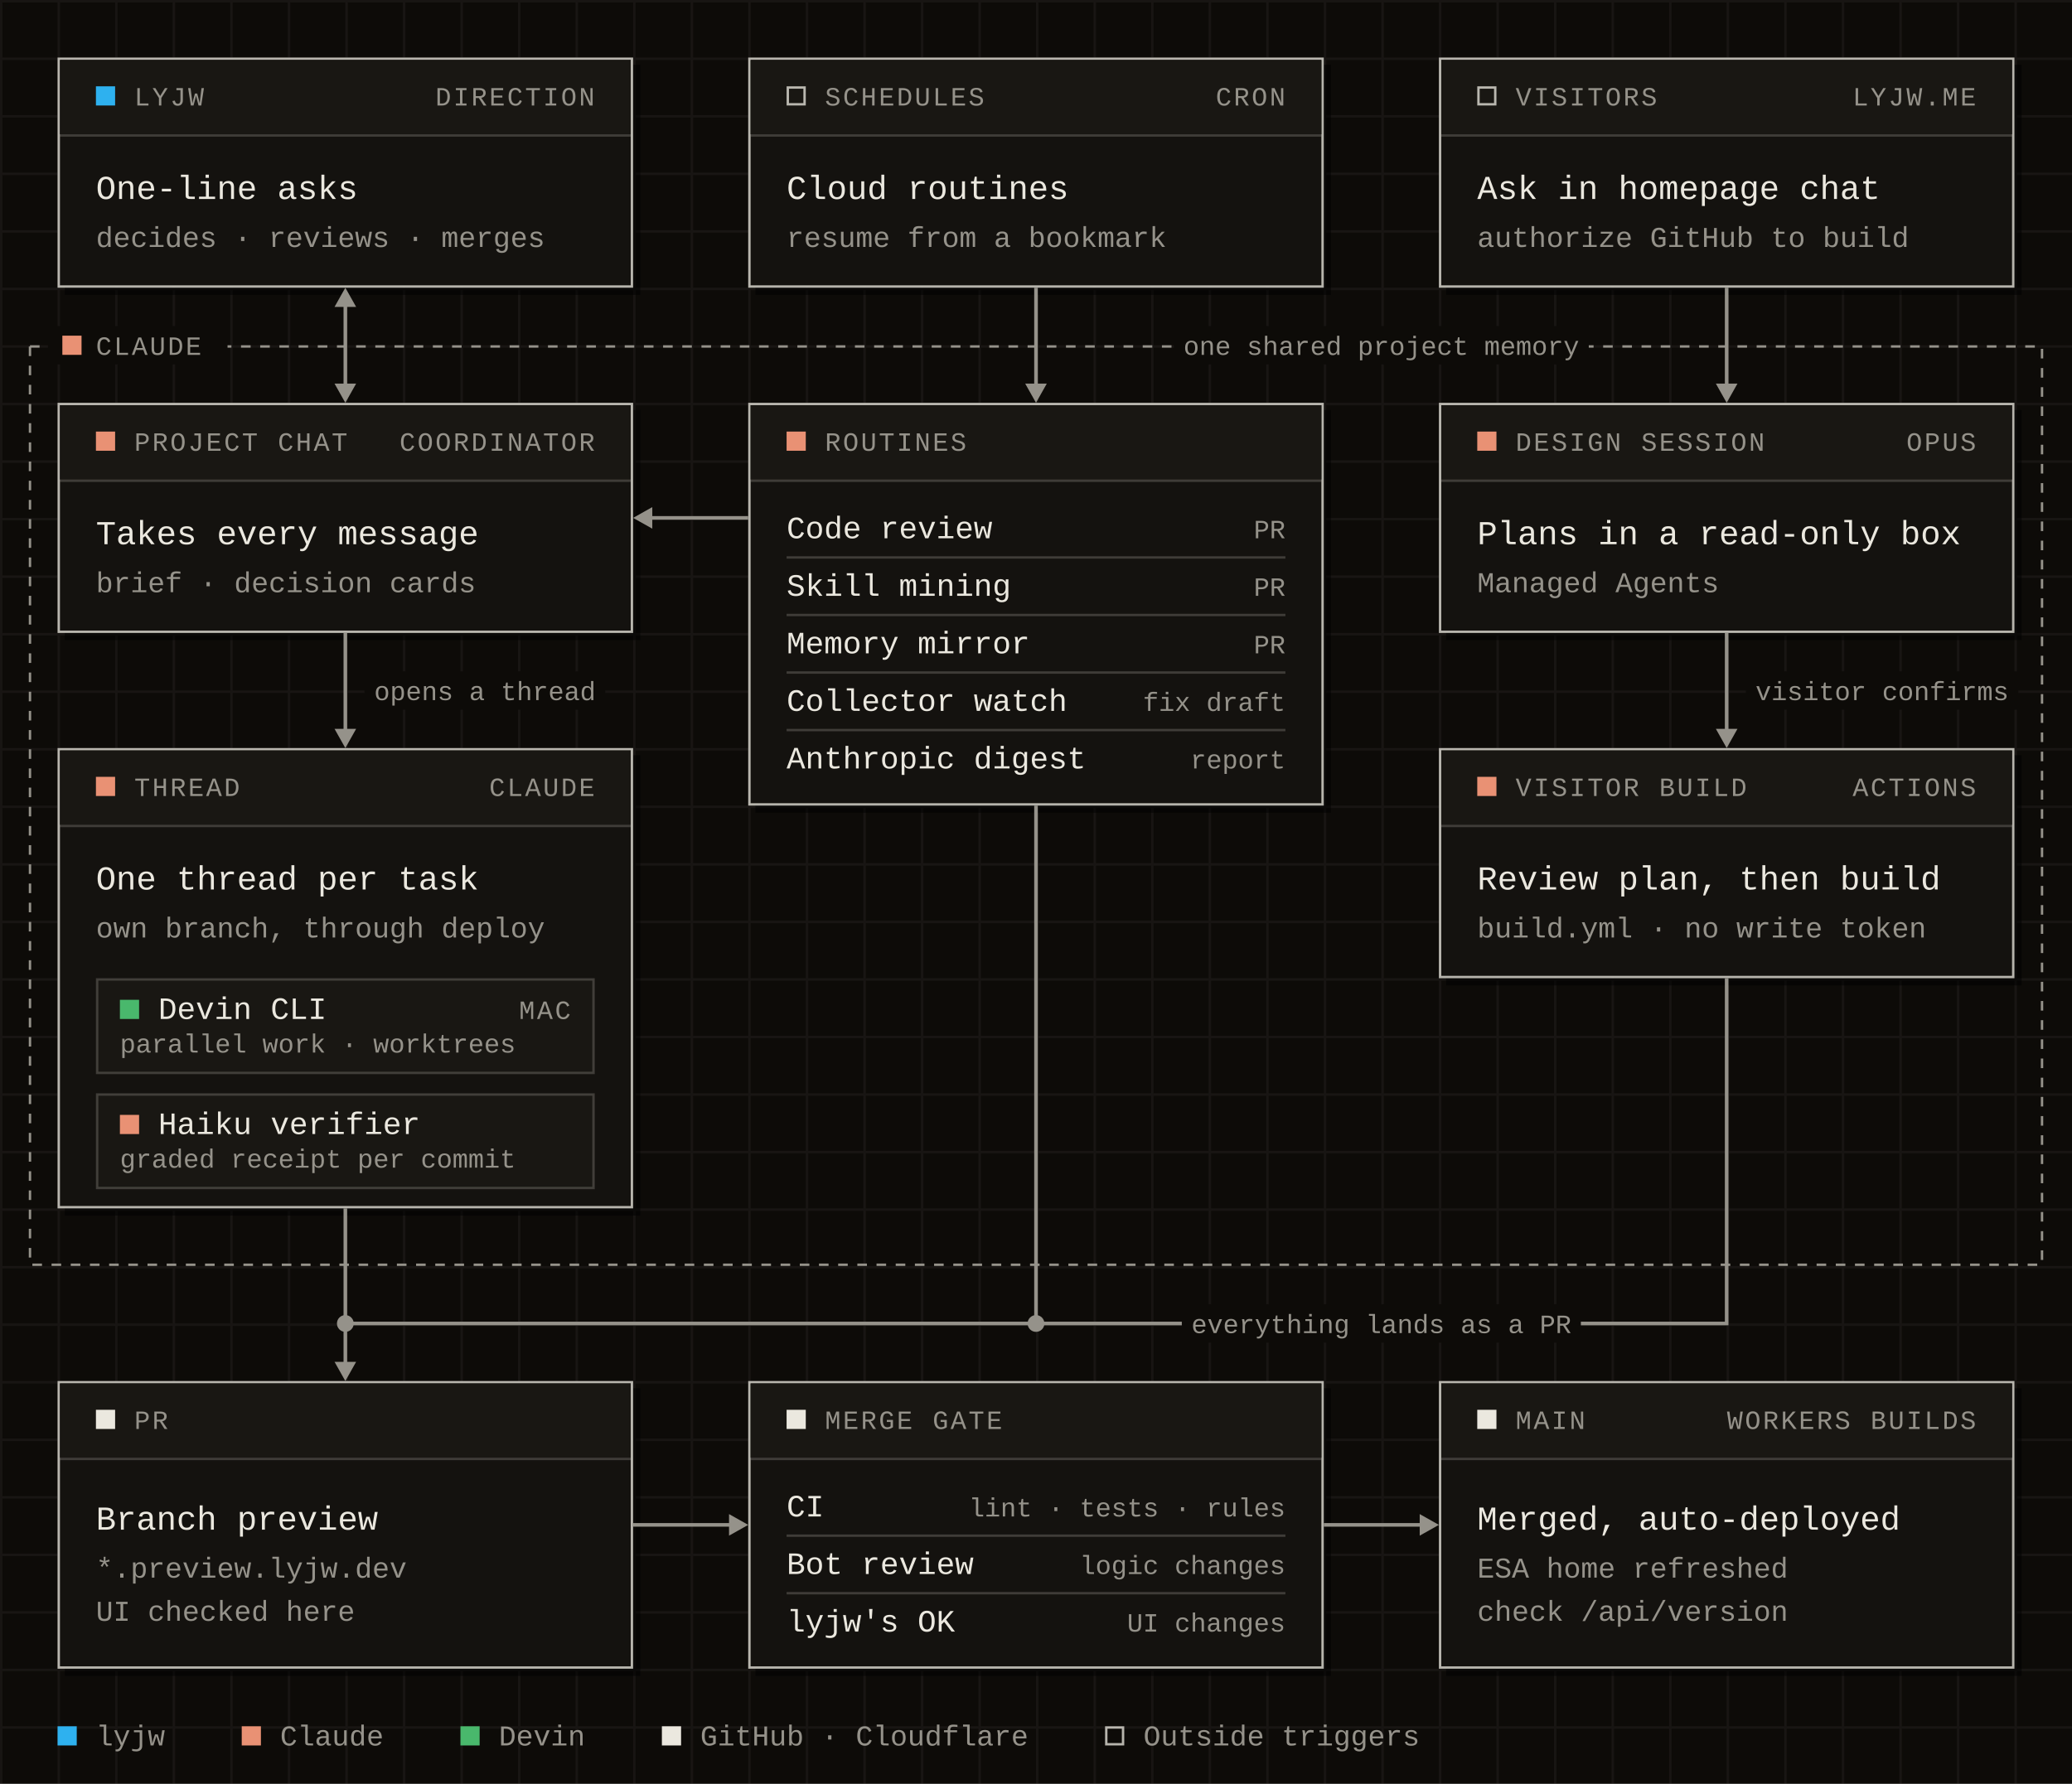
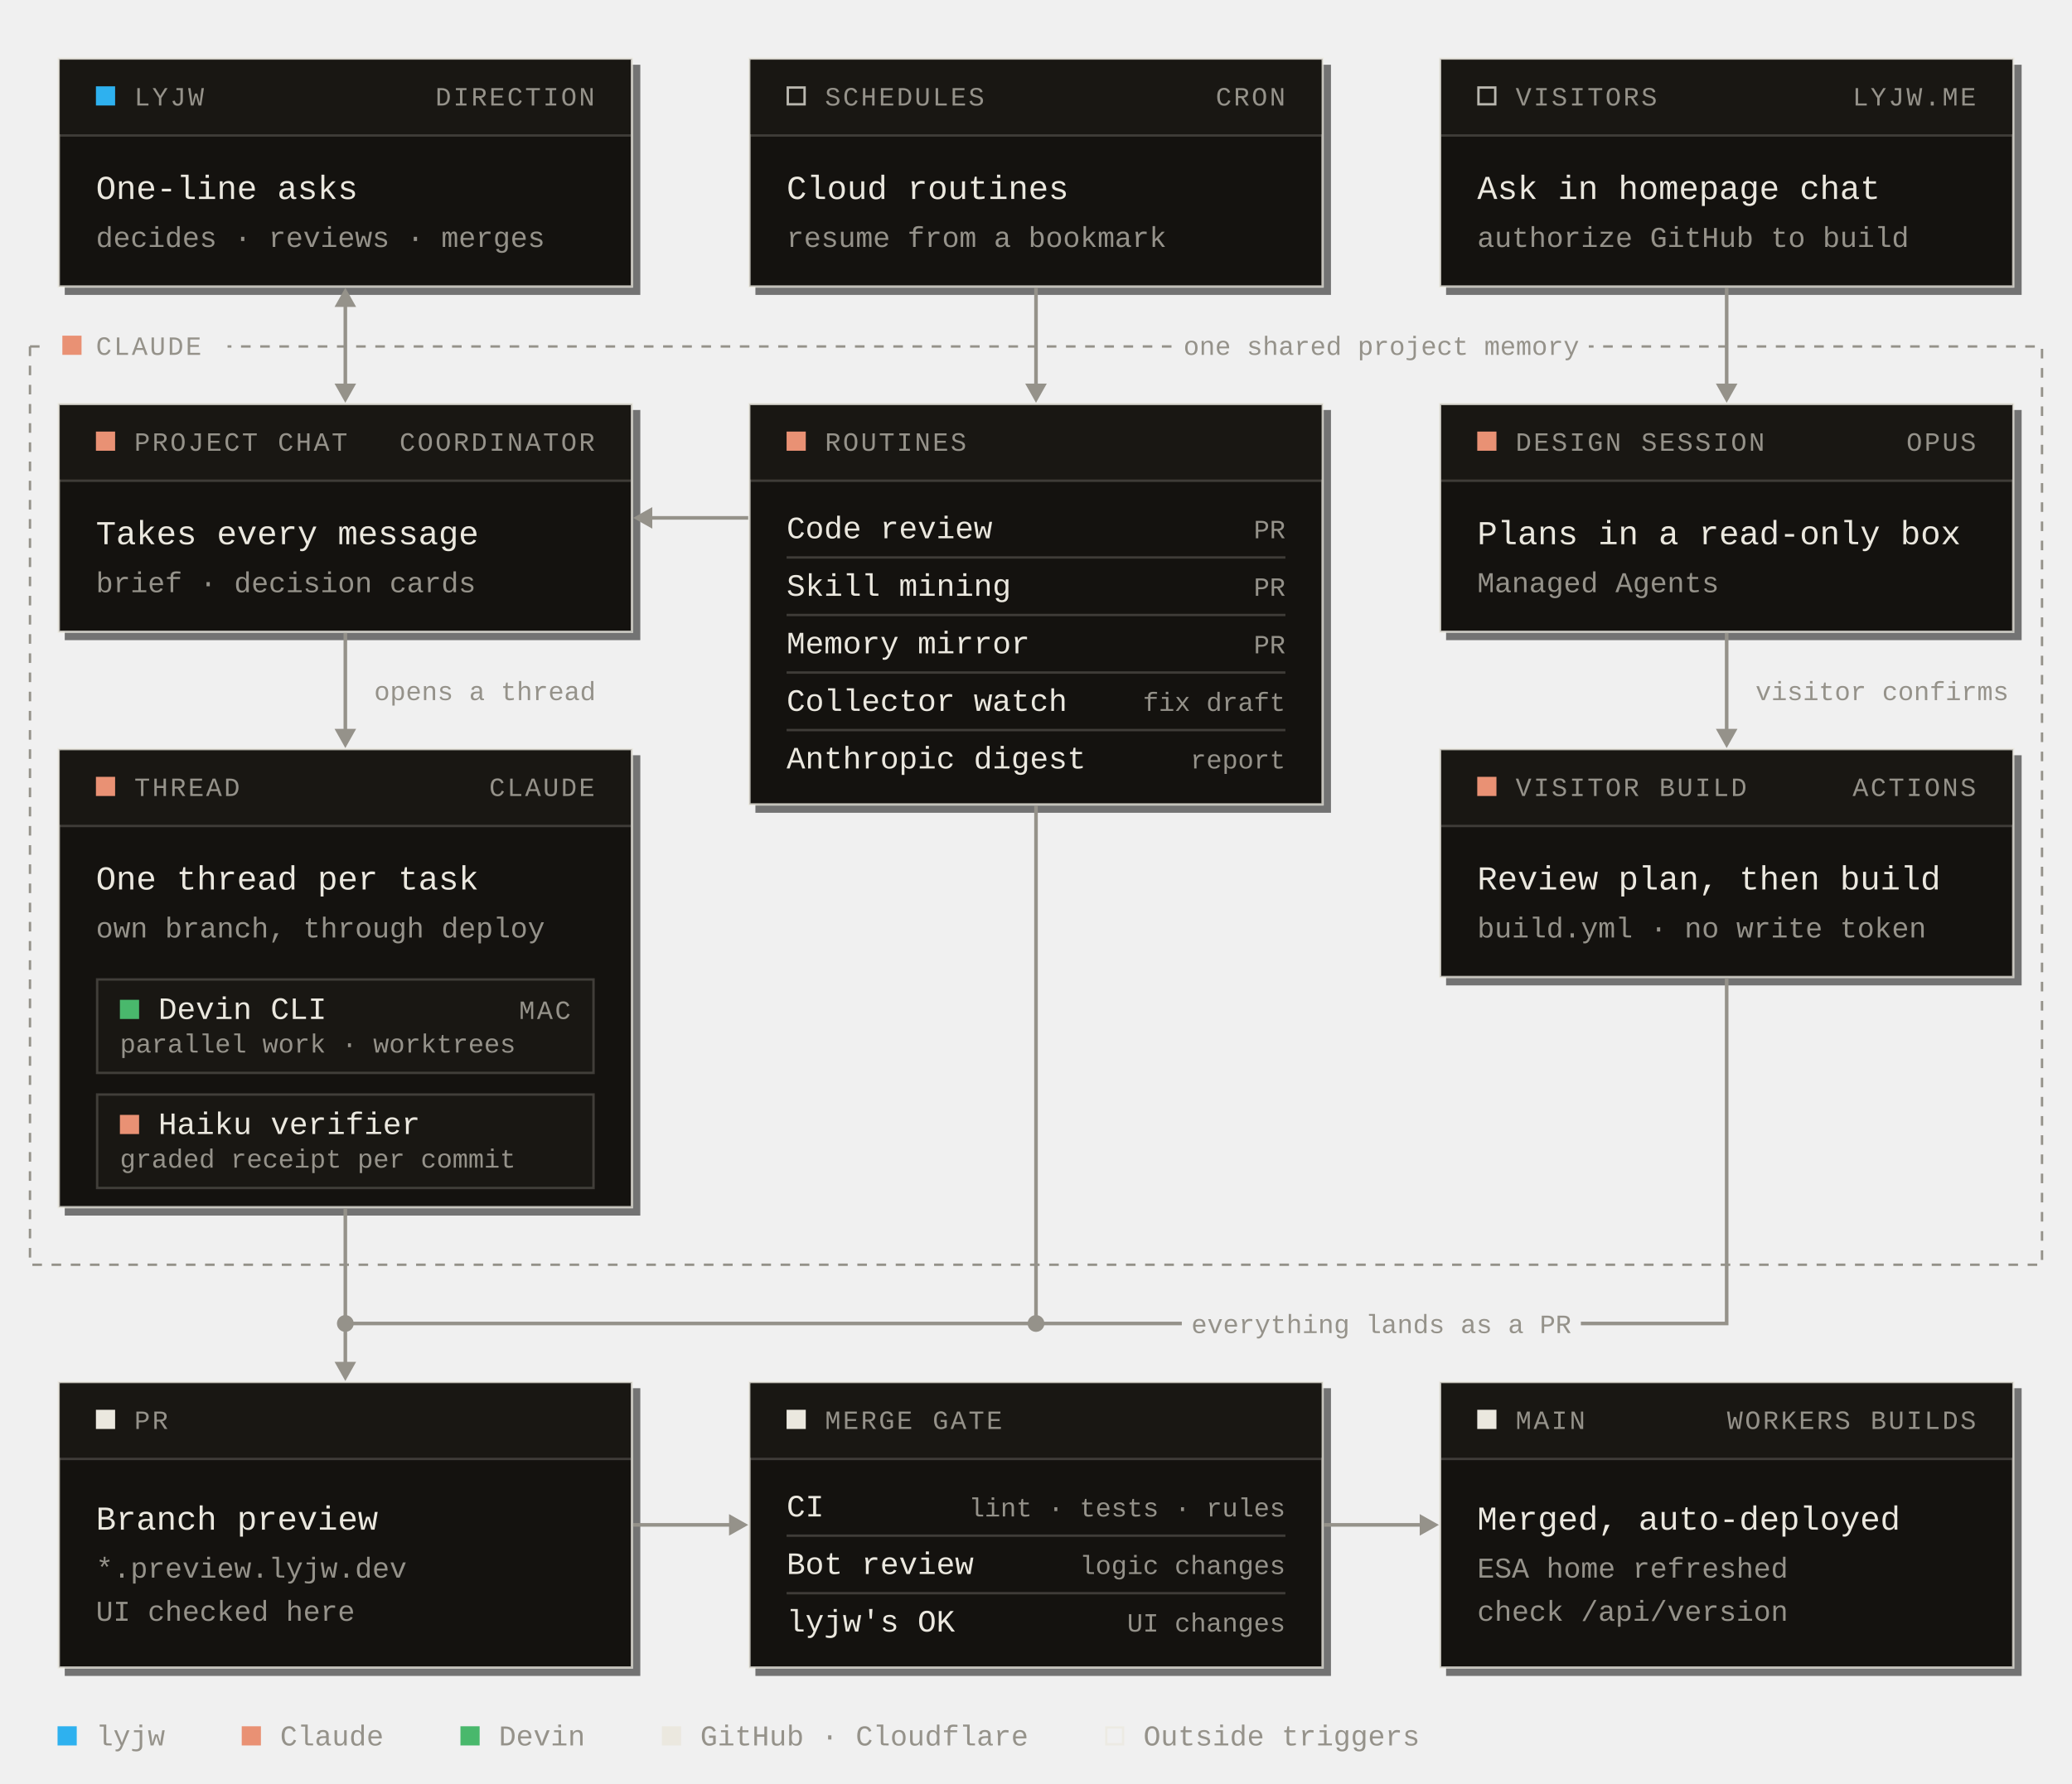
<svg xmlns="http://www.w3.org/2000/svg" viewBox="0 0 864 744" width="864" height="744" role="img" aria-labelledby="title desc">
-   <style>text{font-family:'Geist Mono', ui-monospace, SFMono-Regular, 'SF Mono', Menlo, Consolas, 'Liberation Mono', monospace, 'PingFang SC', 'Hiragino Sans GB', 'Noto Sans CJK SC', 'Microsoft YaHei', sans-serif;font-variant-numeric:tabular-nums slashed-zero}.bg{fill:#0d0b08}.grid{fill:none;stroke:#ebe8df0d}.card{fill:#14120f;stroke:#ebe8dfc2}.shadow{fill:#00000085}.head{fill:#191713}.rule{stroke:#ebe8df33}.chip{fill:#191713;stroke:#ebe8df33}.region{fill:none;stroke:#95928a;stroke-dasharray:4 4}.edge{fill:none;stroke:#95928a;stroke-width:1.5}.edge.dash{stroke-dasharray:5 4}.tip{fill:#95928a}.knock{fill:#0d0b08}.label{font-size:11px;letter-spacing:0.88px;fill:#95928a}.title{font-size:14px;font-weight:500;fill:#ebe8df}.body{font-size:13px;fill:#ebe8df}.cap{font-size:12px;fill:#95928a}.small{font-size:11px;fill:#95928a}.m-worker{fill:#578ff3}.m-do{fill:#5fcc74}.m-store{fill:#a374ef}.m-lyjw{fill:#2eb1ef}.m-claude{fill:#e99174}.m-devin{fill:#49b86c}.m-flow{fill:#ebe8df}.m-outside{fill:none;stroke:#ebe8dfc2}</style>
+   <style>text{font-family:'Geist Mono', ui-monospace, SFMono-Regular, 'SF Mono', Menlo, Consolas, 'Liberation Mono', monospace, 'PingFang SC', 'Hiragino Sans GB', 'Noto Sans CJK SC', 'Microsoft YaHei', sans-serif;font-variant-numeric:tabular-nums slashed-zero}.card{fill:#14120f;stroke:#ebe8dfc2}.shadow{fill:#00000085}.head{fill:#191713}.rule{stroke:#ebe8df33}.chip{fill:#191713;stroke:#ebe8df33}.region{fill:none;stroke:#95928a;stroke-dasharray:4 4}.edge{fill:none;stroke:#95928a;stroke-width:1.5}.edge.dash{stroke-dasharray:5 4}.tip{fill:#95928a}.label{font-size:11px;letter-spacing:0.88px;fill:#95928a}.title{font-size:14px;font-weight:500;fill:#ebe8df}.body{font-size:13px;fill:#ebe8df}.cap{font-size:12px;fill:#95928a}.small{font-size:11px;fill:#95928a}.m-worker{fill:#578ff3}.m-do{fill:#5fcc74}.m-store{fill:#a374ef}.m-lyjw{fill:#2eb1ef}.m-claude{fill:#e99174}.m-devin{fill:#49b86c}.m-flow{fill:#ebe8df}.m-outside{fill:none;stroke:#ebe8dfc2}</style>
  <defs>
-     <pattern id="paper" width="24" height="24" patternUnits="userSpaceOnUse">
-       <path class="grid" d="M24 0.5H0.5V24" />
-     </pattern>
+     <mask id="gaps" maskUnits="userSpaceOnUse" x="0" y="0" width="864" height="744">
+       <rect width="864" height="744" fill="#fff" />
+       <rect x="20" y="136" width="74.88" height="16" />
+       <rect x="152" y="280" width="100.4" height="16" />
+       <rect x="728" y="280" width="113.6" height="16" />
+       <rect x="492.8" y="544" width="166.4" height="16" />
+       <rect x="489.5" y="136" width="173" height="16" />
+     </mask>
  </defs>
-   <rect class="bg" width="864" height="744" />
-   <rect width="864" height="744" fill="url(#paper)" />
-   <rect class="region" x="12.5" y="144.5" width="839" height="383" />
+   <g mask="url(#gaps)">
+     <rect class="region" x="12.5" y="144.5" width="839" height="383" />
+   </g>
  <rect class="shadow" x="27" y="27" width="240" height="96" />
  <rect class="card" x="24.5" y="24.5" width="239" height="95" />
  <rect class="head" x="25" y="25" width="238" height="31" />
  <path class="rule" d="M25 56.5H263" />
  <rect class="m-lyjw" x="40" y="36" width="8" height="8" />
  <text class="label" x="56" y="44">LYJW</text>
  <text class="label" x="248" y="44" text-anchor="end">DIRECTION</text>
  <text class="title" x="40" y="83">One-line asks</text>
  <text class="cap" x="40" y="103">decides · reviews · merges</text>
  <rect class="shadow" x="315" y="27" width="240" height="96" />
  <rect class="card" x="312.5" y="24.5" width="239" height="95" />
  <rect class="head" x="313" y="25" width="238" height="31" />
  <path class="rule" d="M313 56.5H551" />
  <rect class="m-outside" x="328.5" y="36.5" width="7" height="7" />
  <text class="label" x="344" y="44">SCHEDULES</text>
  <text class="label" x="536" y="44" text-anchor="end">CRON</text>
  <text class="title" x="328" y="83">Cloud routines</text>
  <text class="cap" x="328" y="103">resume from a bookmark</text>
  <rect class="shadow" x="603" y="27" width="240" height="96" />
  <rect class="card" x="600.5" y="24.5" width="239" height="95" />
  <rect class="head" x="601" y="25" width="238" height="31" />
  <path class="rule" d="M601 56.5H839" />
  <rect class="m-outside" x="616.5" y="36.5" width="7" height="7" />
  <text class="label" x="632" y="44">VISITORS</text>
  <text class="label" x="824" y="44" text-anchor="end">LYJW.ME</text>
  <text class="title" x="616" y="83">Ask in homepage chat</text>
  <text class="cap" x="616" y="103">authorize GitHub to build</text>
  <rect class="shadow" x="27" y="171" width="240" height="96" />
  <rect class="card" x="24.5" y="168.5" width="239" height="95" />
  <rect class="head" x="25" y="169" width="238" height="31" />
  <path class="rule" d="M25 200.5H263" />
  <rect class="m-claude" x="40" y="180" width="8" height="8" />
  <text class="label" x="56" y="188">PROJECT CHAT</text>
  <text class="label" x="248" y="188" text-anchor="end">COORDINATOR</text>
  <text class="title" x="40" y="227">Takes every message</text>
  <text class="cap" x="40" y="247">brief · decision cards</text>
  <rect class="shadow" x="27" y="315" width="240" height="192" />
  <rect class="card" x="24.5" y="312.5" width="239" height="191" />
  <rect class="head" x="25" y="313" width="238" height="31" />
  <path class="rule" d="M25 344.5H263" />
  <rect class="m-claude" x="40" y="324" width="8" height="8" />
  <text class="label" x="56" y="332">THREAD</text>
  <text class="label" x="248" y="332" text-anchor="end">CLAUDE</text>
  <text class="title" x="40" y="371">One thread per task</text>
  <text class="cap" x="40" y="391">own branch, through deploy</text>
  <rect class="chip" x="40.5" y="408.5" width="207" height="39" />
  <rect class="m-devin" x="50" y="417" width="8" height="8" />
  <text class="body" x="66" y="425">Devin CLI</text>
  <text class="label" x="238" y="425" text-anchor="end">MAC</text>
  <text class="small" x="50" y="439">parallel work · worktrees</text>
  <rect class="chip" x="40.5" y="456.5" width="207" height="39" />
  <rect class="m-claude" x="50" y="465" width="8" height="8" />
  <text class="body" x="66" y="473">Haiku verifier</text>
  <text class="small" x="50" y="487">graded receipt per commit</text>
  <rect class="shadow" x="315" y="171" width="240" height="168" />
  <rect class="card" x="312.5" y="168.5" width="239" height="167" />
  <rect class="head" x="313" y="169" width="238" height="31" />
  <path class="rule" d="M313 200.5H551" />
  <rect class="m-claude" x="328" y="180" width="8" height="8" />
  <text class="label" x="344" y="188">ROUTINES</text>
  <text class="body" x="328" y="224.5">Code review</text>
  <text class="small" x="536" y="224.5" text-anchor="end">PR</text>
  <path class="rule" d="M328 232.5H536" />
  <text class="body" x="328" y="248.5">Skill mining</text>
  <text class="small" x="536" y="248.5" text-anchor="end">PR</text>
  <path class="rule" d="M328 256.5H536" />
  <text class="body" x="328" y="272.5">Memory mirror</text>
  <text class="small" x="536" y="272.5" text-anchor="end">PR</text>
  <path class="rule" d="M328 280.5H536" />
  <text class="body" x="328" y="296.5">Collector watch</text>
  <text class="small" x="536" y="296.5" text-anchor="end">fix draft</text>
  <path class="rule" d="M328 304.5H536" />
  <text class="body" x="328" y="320.5">Anthropic digest</text>
  <text class="small" x="536" y="320.5" text-anchor="end">report</text>
  <rect class="shadow" x="603" y="171" width="240" height="96" />
  <rect class="card" x="600.5" y="168.5" width="239" height="95" />
  <rect class="head" x="601" y="169" width="238" height="31" />
  <path class="rule" d="M601 200.5H839" />
  <rect class="m-claude" x="616" y="180" width="8" height="8" />
  <text class="label" x="632" y="188">DESIGN SESSION</text>
  <text class="label" x="824" y="188" text-anchor="end">OPUS</text>
  <text class="title" x="616" y="227">Plans in a read-only box</text>
  <text class="cap" x="616" y="247">Managed Agents</text>
  <rect class="shadow" x="603" y="315" width="240" height="96" />
  <rect class="card" x="600.5" y="312.5" width="239" height="95" />
  <rect class="head" x="601" y="313" width="238" height="31" />
  <path class="rule" d="M601 344.5H839" />
  <rect class="m-claude" x="616" y="324" width="8" height="8" />
  <text class="label" x="632" y="332">VISITOR BUILD</text>
  <text class="label" x="824" y="332" text-anchor="end">ACTIONS</text>
  <text class="title" x="616" y="371">Review plan, then build</text>
  <text class="cap" x="616" y="391">build.yml · no write token</text>
  <rect class="shadow" x="27" y="579" width="240" height="120" />
  <rect class="card" x="24.5" y="576.5" width="239" height="119" />
  <rect class="head" x="25" y="577" width="238" height="31" />
  <path class="rule" d="M25 608.5H263" />
  <rect class="m-flow" x="40" y="588" width="8" height="8" />
  <text class="label" x="56" y="596">PR</text>
  <text class="title" x="40" y="638">Branch preview</text>
  <text class="cap" x="40" y="658">*.preview.lyjw.dev</text>
  <text class="cap" x="40" y="676">UI checked here</text>
  <rect class="shadow" x="315" y="579" width="240" height="120" />
  <rect class="card" x="312.5" y="576.5" width="239" height="119" />
  <rect class="head" x="313" y="577" width="238" height="31" />
  <path class="rule" d="M313 608.5H551" />
  <rect class="m-flow" x="328" y="588" width="8" height="8" />
  <text class="label" x="344" y="596">MERGE GATE</text>
  <text class="body" x="328" y="632.5">CI</text>
  <text class="small" x="536" y="632.5" text-anchor="end">lint · tests · rules</text>
  <path class="rule" d="M328 640.5H536" />
  <text class="body" x="328" y="656.5">Bot review</text>
  <text class="small" x="536" y="656.5" text-anchor="end">logic changes</text>
  <path class="rule" d="M328 664.5H536" />
  <text class="body" x="328" y="680.5">lyjw's OK</text>
  <text class="small" x="536" y="680.5" text-anchor="end">UI changes</text>
  <rect class="shadow" x="603" y="579" width="240" height="120" />
  <rect class="card" x="600.5" y="576.5" width="239" height="119" />
  <rect class="head" x="601" y="577" width="238" height="31" />
  <path class="rule" d="M601 608.5H839" />
  <rect class="m-flow" x="616" y="588" width="8" height="8" />
  <text class="label" x="632" y="596">MAIN</text>
  <text class="label" x="824" y="596" text-anchor="end">WORKERS BUILDS</text>
  <text class="title" x="616" y="638">Merged, auto-deployed</text>
  <text class="cap" x="616" y="658">ESA home refreshed</text>
  <text class="cap" x="616" y="676">check /api/version</text>
-   <path class="tip" d="M144 168L139.5 160L148.5 160Z" />
-   <path class="tip" d="M144 120L148.5 128L139.5 128Z" />
-   <path class="edge" d="M144 126L144 162" />
-   <path class="tip" d="M432 168L427.5 160L436.5 160Z" />
-   <path class="edge" d="M432 120L432 162" />
-   <path class="tip" d="M720 168L715.5 160L724.5 160Z" />
-   <path class="edge" d="M720 120L720 162" />
-   <path class="tip" d="M264 216L272 211.5L272 220.5Z" />
-   <path class="edge" d="M312 216L270 216" />
-   <path class="tip" d="M144 312L139.5 304L148.5 304Z" />
-   <path class="edge" d="M144 264L144 306" />
-   <path class="tip" d="M720 312L715.5 304L724.5 304Z" />
-   <path class="edge" d="M720 264L720 306" />
-   <path class="tip" d="M144 576L139.5 568L148.5 568Z" />
-   <path class="edge" d="M144 504L144 570" />
-   <path class="edge" d="M432 336L432 552L144 552" />
-   <path class="edge" d="M720 408L720 552L432 552" />
-   <circle class="tip" cx="144" cy="552" r="3.5" />
-   <circle class="tip" cx="432" cy="552" r="3.5" />
-   <path class="tip" d="M312 636L304 640.5L304 631.5Z" />
-   <path class="edge" d="M264 636L306 636" />
-   <path class="tip" d="M600 636L592 640.5L592 631.5Z" />
-   <path class="edge" d="M552 636L594 636" />
-   <rect class="knock" x="20" y="136" width="74.88" height="16" />
+   <g mask="url(#gaps)">
+     <path class="tip" d="M144 168L139.5 160L148.5 160Z" />
+     <path class="tip" d="M144 120L148.5 128L139.5 128Z" />
+     <path class="edge" d="M144 126L144 162" />
+     <path class="tip" d="M432 168L427.5 160L436.5 160Z" />
+     <path class="edge" d="M432 120L432 162" />
+     <path class="tip" d="M720 168L715.5 160L724.5 160Z" />
+     <path class="edge" d="M720 120L720 162" />
+     <path class="tip" d="M264 216L272 211.5L272 220.5Z" />
+     <path class="edge" d="M312 216L270 216" />
+     <path class="tip" d="M144 312L139.5 304L148.5 304Z" />
+     <path class="edge" d="M144 264L144 306" />
+     <path class="tip" d="M720 312L715.5 304L724.5 304Z" />
+     <path class="edge" d="M720 264L720 306" />
+     <path class="tip" d="M144 576L139.5 568L148.5 568Z" />
+     <path class="edge" d="M144 504L144 570" />
+     <path class="edge" d="M432 336L432 552L144 552" />
+     <path class="edge" d="M720 408L720 552L432 552" />
+     <circle class="tip" cx="144" cy="552" r="3.5" />
+     <circle class="tip" cx="432" cy="552" r="3.5" />
+     <path class="tip" d="M312 636L304 640.5L304 631.5Z" />
+     <path class="edge" d="M264 636L306 636" />
+     <path class="tip" d="M600 636L592 640.5L592 631.5Z" />
+     <path class="edge" d="M552 636L594 636" />
+   </g>
  <rect class="m-claude" x="26" y="140" width="8" height="8" />
  <text class="label" x="40" y="148">CLAUDE</text>
-   <rect class="knock" x="152" y="280" width="100.4" height="16" />
  <text class="small" x="156" y="292">opens a thread</text>
-   <rect class="knock" x="728" y="280" width="113.6" height="16" />
  <text class="small" x="732" y="292">visitor confirms</text>
-   <rect class="knock" x="492.8" y="544" width="166.4" height="16" />
  <text class="small" x="576" y="556" text-anchor="middle">everything lands as a PR</text>
-   <rect class="knock" x="489.5" y="136" width="173" height="16" />
  <text class="small" x="576" y="148" text-anchor="middle">one shared project memory</text>
  <rect class="m-lyjw" x="24" y="720" width="8" height="8" />
  <text class="cap" x="40" y="728">lyjw</text>
  <rect class="m-claude" x="100.8" y="720" width="8" height="8" />
  <text class="cap" x="116.8" y="728">Claude</text>
  <rect class="m-devin" x="192" y="720" width="8" height="8" />
  <text class="cap" x="208" y="728">Devin</text>
  <rect class="m-flow" x="276" y="720" width="8" height="8" />
  <text class="cap" x="292" y="728">GitHub · Cloudflare</text>
  <rect class="m-outside" x="461.3" y="720.5" width="7" height="7" />
  <text class="cap" x="476.8" y="728">Outside triggers</text>
</svg>
